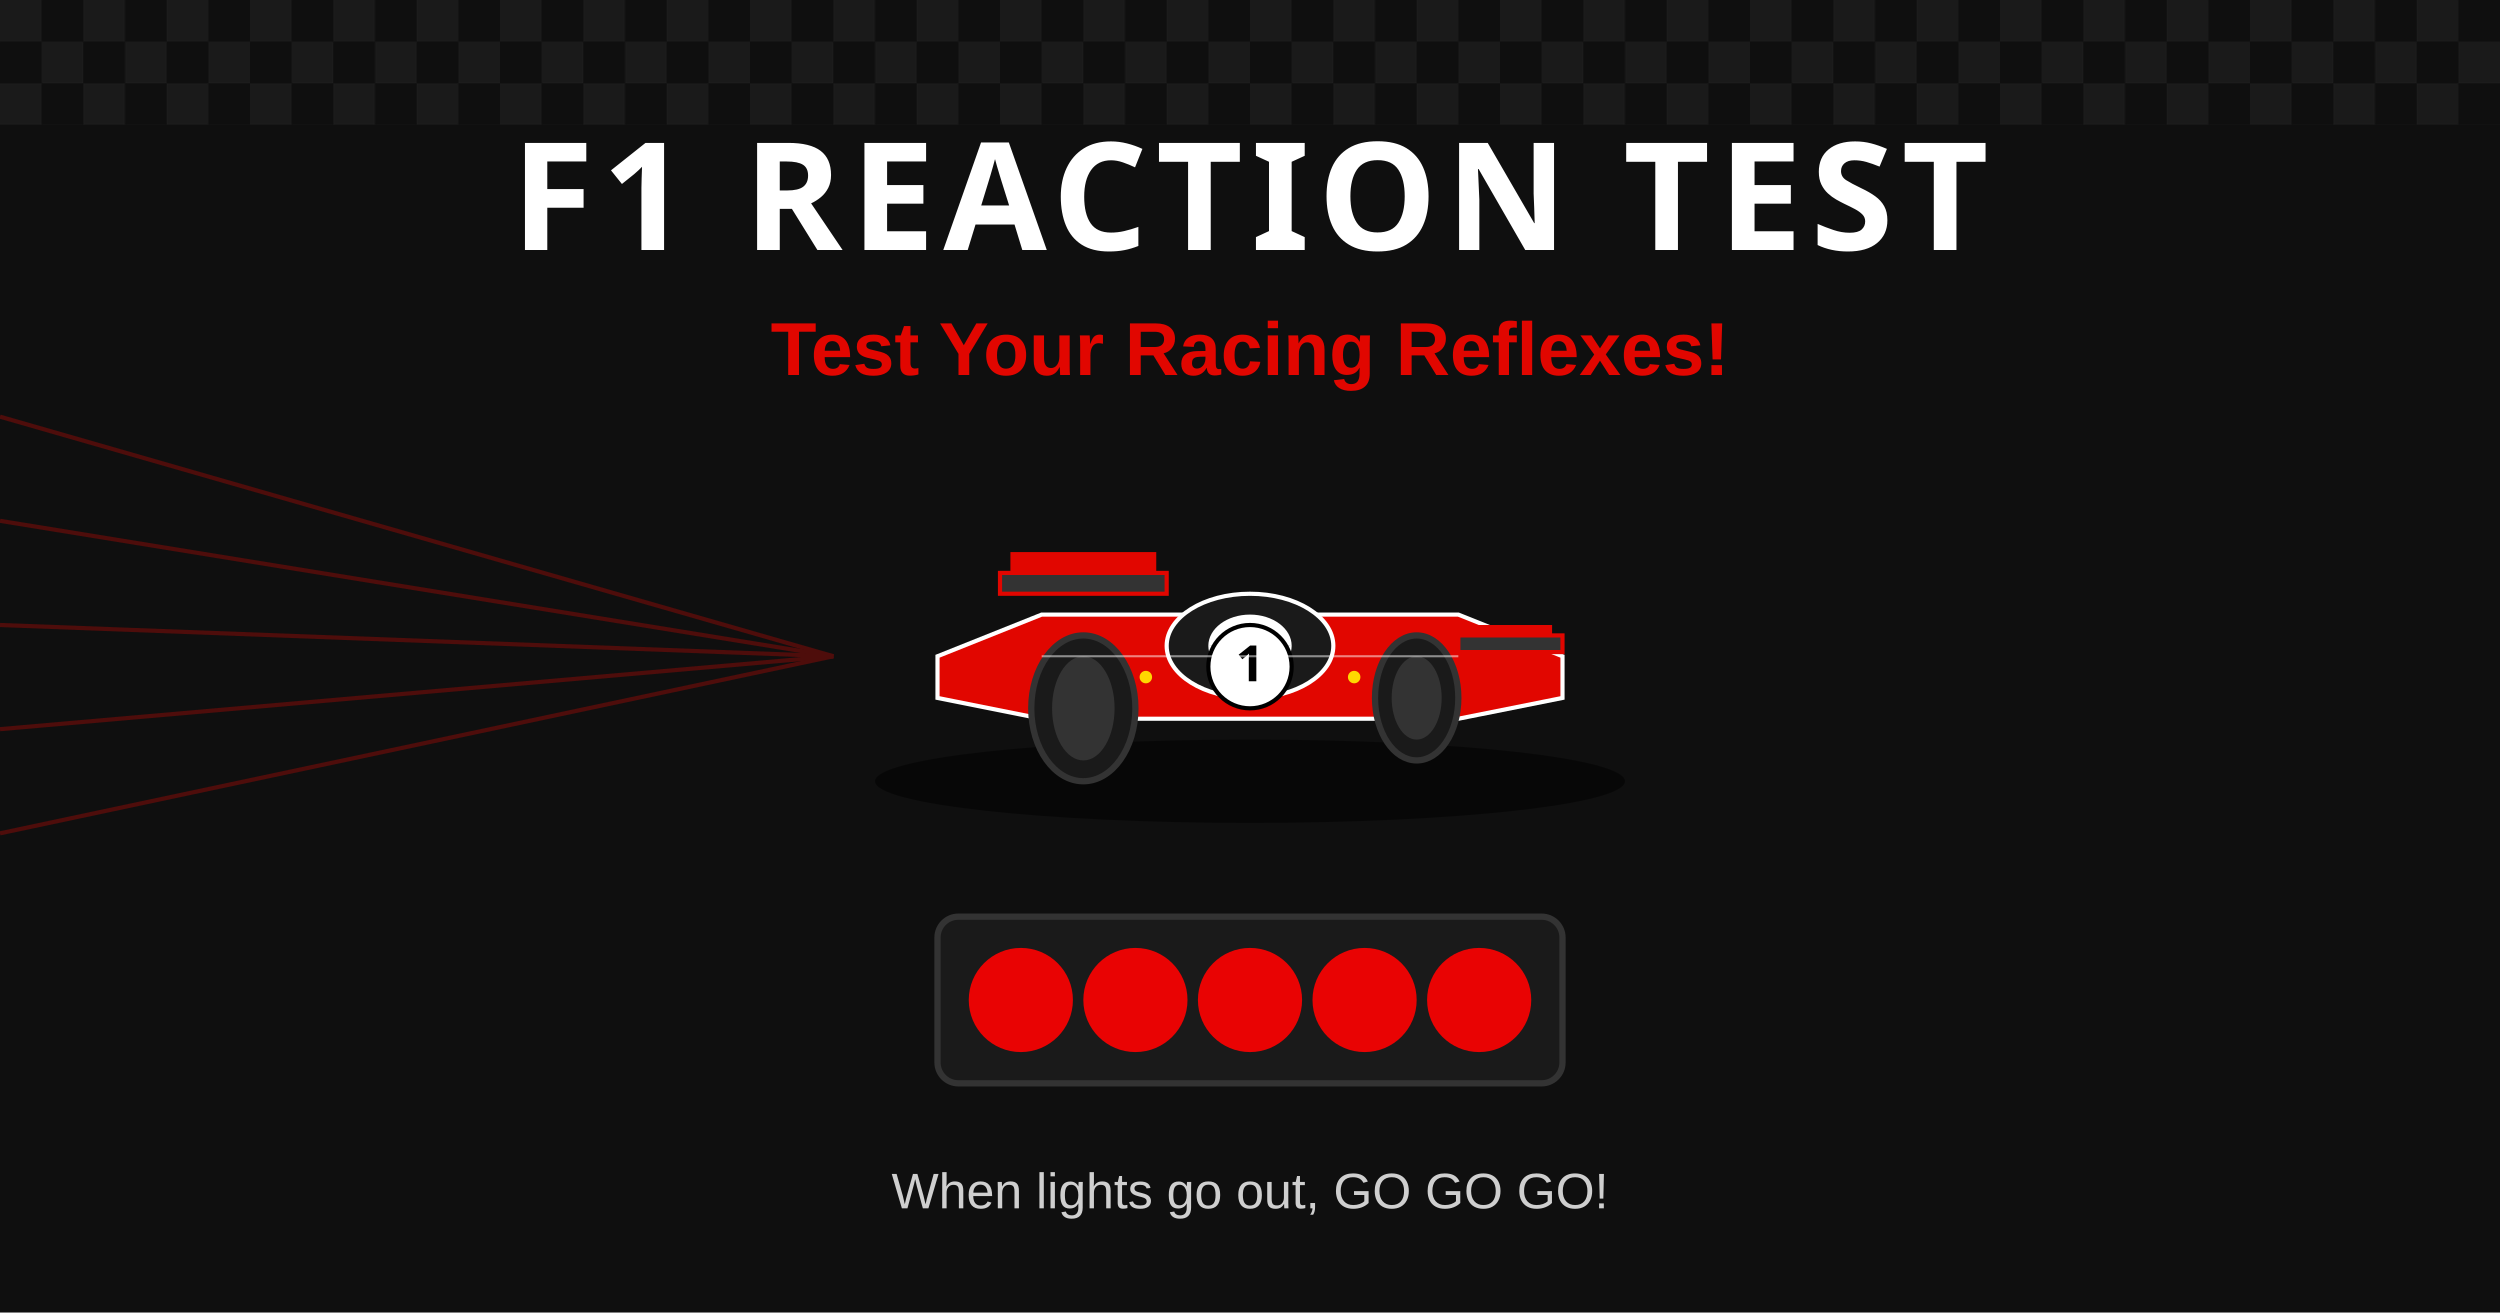
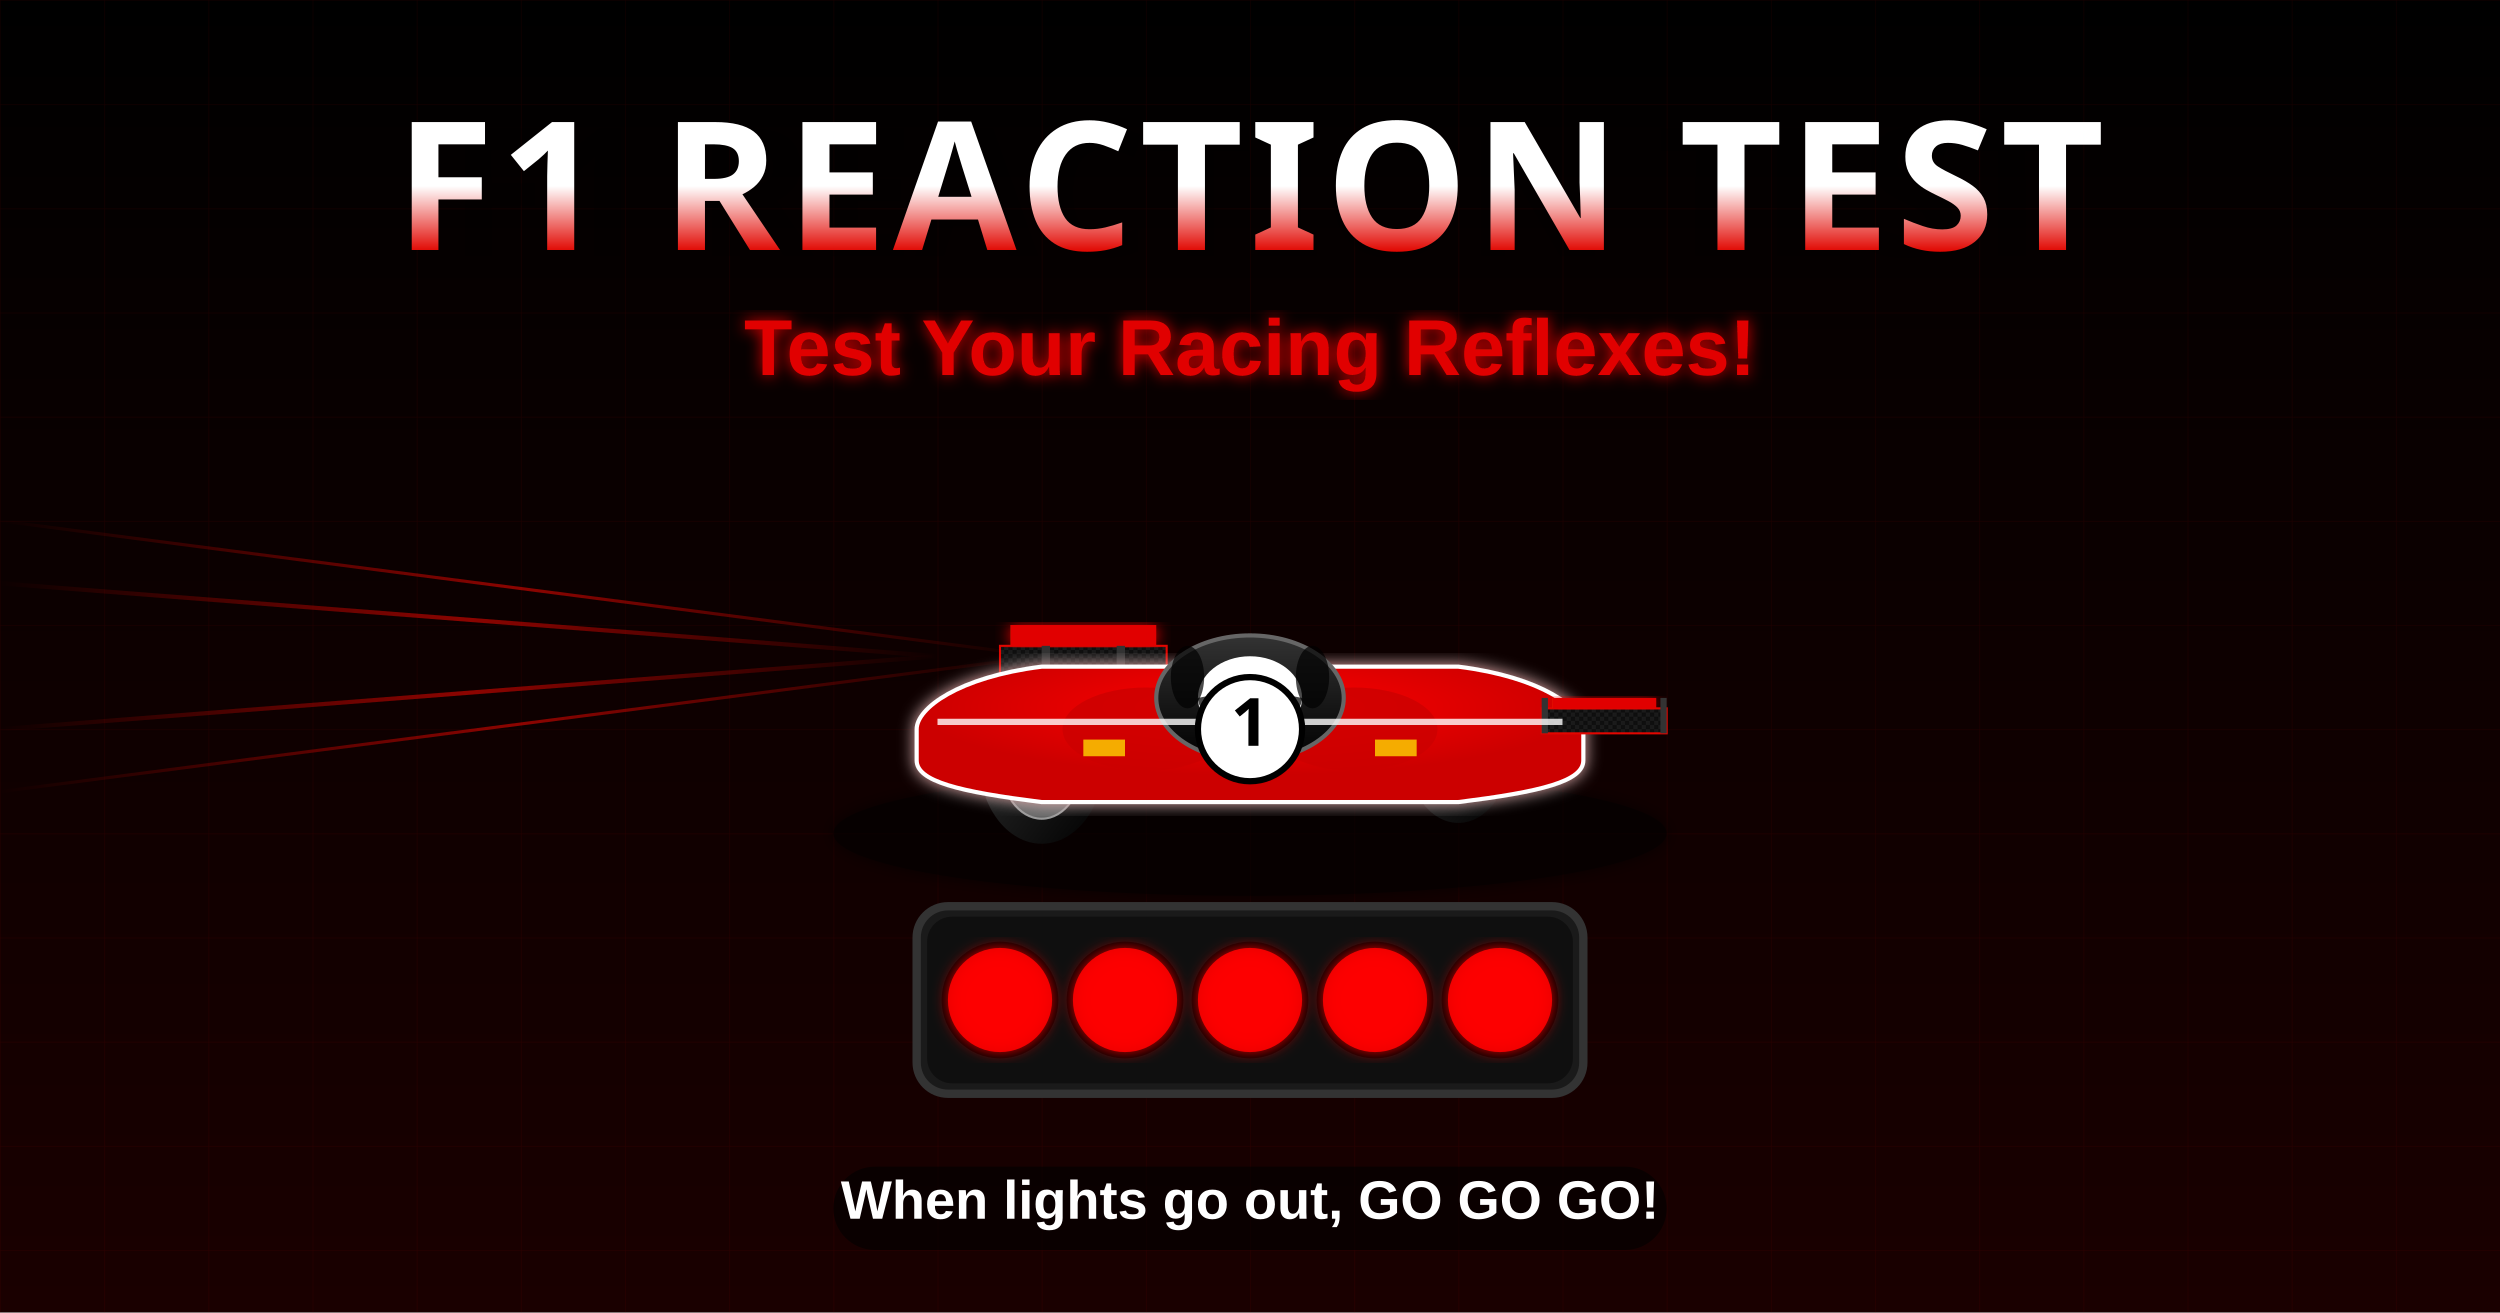
<svg xmlns="http://www.w3.org/2000/svg" viewBox="0 0 1200 630" width="1200" height="630">
-   <rect width="1200" height="630" fill="#0f0f0f" />
  <defs>
-     <pattern id="checkerboard" x="0" y="0" width="40" height="40" patternUnits="userSpaceOnUse">
-       <rect x="0" y="0" width="20" height="20" fill="#1a1a1a" />
-       <rect x="20" y="20" width="20" height="20" fill="#1a1a1a" />
+     <linearGradient id="bgGradient" x1="0%" y1="0%" x2="0%" y2="100%">
+       <stop offset="0%" style="stop-color:#000000;stop-opacity:1" />
+       <stop offset="100%" style="stop-color:#1a0000;stop-opacity:1" />
+     </linearGradient>
+     <radialGradient id="carBodyGradient" cx="50%" cy="30%">
+       <stop offset="0%" style="stop-color:#ff0000;stop-opacity:1" />
+       <stop offset="100%" style="stop-color:#cc0000;stop-opacity:1" />
+     </radialGradient>
+     <linearGradient id="wheelGradient" x1="0%" y1="0%" x2="100%" y2="100%">
+       <stop offset="0%" style="stop-color:#333333;stop-opacity:1" />
+       <stop offset="50%" style="stop-color:#1a1a1a;stop-opacity:1" />
+       <stop offset="100%" style="stop-color:#000000;stop-opacity:1" />
+     </linearGradient>
+     <filter id="glow">
+       <feGaussianBlur stdDeviation="3.5" result="coloredBlur" />
+       <feMerge>
+         <feMergeNode in="coloredBlur" />
+         <feMergeNode in="SourceGraphic" />
+       </feMerge>
+     </filter>
+     <pattern id="carbonFiber" x="0" y="0" width="4" height="4" patternUnits="userSpaceOnUse">
+       <rect width="2" height="2" fill="#1a1a1a" />
+       <rect x="2" y="2" width="2" height="2" fill="#1a1a1a" />
+       <rect x="0" y="2" width="2" height="2" fill="#0f0f0f" />
+       <rect x="2" y="0" width="2" height="2" fill="#0f0f0f" />
    </pattern>
  </defs>
-   <rect x="0" y="0" width="1200" height="60" fill="url(#checkerboard)" />
-   <g opacity="0.3">
-     <line x1="0" y1="200" x2="400" y2="315" stroke="#e10600" stroke-width="2" />
-     <line x1="0" y1="250" x2="400" y2="315" stroke="#e10600" stroke-width="2" />
-     <line x1="0" y1="300" x2="400" y2="315" stroke="#e10600" stroke-width="2" />
-     <line x1="0" y1="350" x2="400" y2="315" stroke="#e10600" stroke-width="2" />
-     <line x1="0" y1="400" x2="400" y2="315" stroke="#e10600" stroke-width="2" />
+   <rect width="1200" height="630" fill="url(#bgGradient)" />
+   <g opacity="0.1">
+     <pattern id="grid" width="50" height="50" patternUnits="userSpaceOnUse">
+       <path d="M 50 0 L 0 0 0 50" fill="none" stroke="#e10600" stroke-width="0.5" />
+     </pattern>
+     <rect width="1200" height="630" fill="url(#grid)" />
  </g>
-   <g transform="translate(600, 315)">
-     <ellipse cx="0" cy="60" rx="180" ry="20" fill="#000" opacity="0.5" />
-     <rect x="-120" y="-40" width="80" height="10" fill="#333" stroke="#e10600" stroke-width="2" />
-     <rect x="-115" y="-50" width="70" height="10" fill="#e10600" />
-     <path d="M -150 0 L -100 -20 L 100 -20 L 150 0 L 150 20 L 100 30 L -100 30 L -150 20 Z" fill="#e10600" stroke="#fff" stroke-width="2" />
-     <ellipse cx="0" cy="-5" rx="40" ry="25" fill="#1a1a1a" stroke="#fff" stroke-width="2" />
-     <ellipse cx="0" cy="-5" rx="20" ry="15" fill="#fff" />
-     <path d="M -20 -5 Q 0 -8 20 -5" fill="#000" opacity="0.3" />
-     <rect x="100" y="-10" width="50" height="8" fill="#333" stroke="#e10600" stroke-width="2" />
-     <rect x="105" y="-15" width="40" height="5" fill="#e10600" />
+   <g opacity="0.6">
+     <linearGradient id="speedGradient" x1="0%" y1="0%" x2="100%" y2="0%">
+       <stop offset="0%" style="stop-color:#e10600;stop-opacity:0" />
+       <stop offset="50%" style="stop-color:#e10600;stop-opacity:1" />
+       <stop offset="100%" style="stop-color:#e10600;stop-opacity:0" />
+     </linearGradient>
+     <line x1="0" y1="315" x2="400" y2="315" stroke="url(#speedGradient)" stroke-width="3" />
+     <line x1="0" y1="280" x2="450" y2="315" stroke="url(#speedGradient)" stroke-width="2" />
+     <line x1="0" y1="350" x2="450" y2="315" stroke="url(#speedGradient)" stroke-width="2" />
+     <line x1="0" y1="250" x2="500" y2="315" stroke="url(#speedGradient)" stroke-width="1.5" />
+     <line x1="0" y1="380" x2="500" y2="315" stroke="url(#speedGradient)" stroke-width="1.5" />
+   </g>
+   <g transform="translate(600, 350)">
+     <ellipse cx="0" cy="50" rx="200" ry="30" fill="#000" opacity="0.6" filter="url(#glow)" />
+     <g transform="translate(-100, 15)">
+       <ellipse cx="0" cy="0" rx="30" ry="40" fill="url(#wheelGradient)" />
+       <ellipse cx="0" cy="0" rx="20" ry="28" fill="#666" stroke="#999" stroke-width="1" />
+       <g stroke="#999" stroke-width="2" fill="none">
+         <line x1="0" y1="-20" x2="0" y2="20" />
+         <line x1="-14" y1="-14" x2="14" y2="14" />
+         <line x1="-14" y1="14" x2="14" y2="-14" />
+         <line x1="-20" y1="0" x2="20" y2="0" />
+       </g>
+       <circle cx="0" cy="0" r="8" fill="#e10600" />
+     </g>
+     <g transform="translate(100, 10)">
+       <ellipse cx="0" cy="0" rx="25" ry="35" fill="url(#wheelGradient)" />
+       <ellipse cx="0" cy="0" rx="16" ry="24" fill="#666" stroke="#999" stroke-width="1" />
+       <g stroke="#999" stroke-width="1.5" fill="none">
+         <line x1="0" y1="-16" x2="0" y2="16" />
+         <line x1="-11" y1="-11" x2="11" y2="11" />
+         <line x1="-11" y1="11" x2="11" y2="-11" />
+         <line x1="-16" y1="0" x2="16" y2="0" />
+       </g>
+       <circle cx="0" cy="0" r="6" fill="#e10600" />
+     </g>
+     <g transform="translate(-120, -50)">
+       <rect x="0" y="10" width="80" height="15" fill="url(#carbonFiber)" stroke="#e10600" stroke-width="1" />
+       <rect x="5" y="0" width="70" height="10" fill="#e10600" filter="url(#glow)" />
+       <rect x="20" y="10" width="4" height="20" fill="#333" />
+       <rect x="56" y="10" width="4" height="20" fill="#333" />
+     </g>
+     <path d="M -160 0 C -160 -10 -140 -25 -100 -30 L 100 -30 C 140 -25 160 -10 160 0 L 160 15 C 160 25 140 30 100 35 L -100 35 C -140 30 -160 25 -160 15 Z" fill="url(#carBodyGradient)" stroke="#fff" stroke-width="2" filter="url(#glow)" />
+     <ellipse cx="-50" cy="0" rx="40" ry="20" fill="#cc0000" opacity="0.8" />
+     <ellipse cx="50" cy="0" rx="40" ry="20" fill="#cc0000" opacity="0.8" />
+     <linearGradient id="cockpitGradient" x1="0%" y1="0%" x2="0%" y2="100%">
+       <stop offset="0%" style="stop-color:#333;stop-opacity:1" />
+       <stop offset="100%" style="stop-color:#000;stop-opacity:1" />
+     </linearGradient>
+     <ellipse cx="0" cy="-15" rx="45" ry="30" fill="url(#cockpitGradient)" stroke="#666" stroke-width="2" />
+     <ellipse cx="0" cy="-15" rx="25" ry="20" fill="#fff" />
+     <path d="M -25 -15 Q 0 -20 25 -15 Q 25 -10 20 -8 L -20 -8 Q -25 -10 -25 -15" fill="#1a1a1a" opacity="0.8" />
+     <rect x="-15" y="-12" width="30" height="3" fill="#e10600" />
+     <g transform="translate(140, -10)">
+       <rect x="0" y="0" width="60" height="12" fill="url(#carbonFiber)" stroke="#e10600" stroke-width="1" />
+       <rect x="5" y="-5" width="50" height="5" fill="#e10600" filter="url(#glow)" />
+       <rect x="0" y="-5" width="3" height="17" fill="#333" />
+       <rect x="57" y="-5" width="3" height="17" fill="#333" />
+     </g>
    <g>
-       <ellipse cx="-80" cy="25" rx="25" ry="35" fill="#1a1a1a" stroke="#333" stroke-width="3" />
-       <ellipse cx="-80" cy="25" rx="15" ry="25" fill="#333" />
-       <ellipse cx="80" cy="20" rx="20" ry="30" fill="#1a1a1a" stroke="#333" stroke-width="3" />
-       <ellipse cx="80" cy="20" rx="12" ry="20" fill="#333" />
+       <rect x="-150" y="-5" width="300" height="3" fill="#fff" opacity="0.8" />
+       <circle cx="0" cy="0" r="25" fill="#fff" stroke="#000" stroke-width="3" />
+       <text x="0" y="8" text-anchor="middle" font-family="Arial Black" font-size="32" font-weight="900" fill="#000">1</text>
+       <rect x="-80" y="5" width="20" height="8" fill="#ffd700" opacity="0.8" />
+       <rect x="60" y="5" width="20" height="8" fill="#ffd700" opacity="0.8" />
+       <ellipse cx="-30" cy="-25" rx="8" ry="15" fill="#000" opacity="0.7" />
+       <ellipse cx="30" cy="-25" rx="8" ry="15" fill="#000" opacity="0.7" />
    </g>
-     <circle cx="0" cy="5" r="20" fill="#fff" stroke="#000" stroke-width="2" />
-     <text x="0" y="12" text-anchor="middle" font-family="Arial Black" font-size="24" font-weight="900" fill="#000">1</text>
-     <line x1="-100" y1="0" x2="100" y2="0" stroke="#fff" stroke-width="1" opacity="0.5" />
-     <circle cx="-50" cy="10" r="3" fill="#ffd700" />
-     <circle cx="50" cy="10" r="3" fill="#ffd700" />
  </g>
-   <text x="600" y="120" text-anchor="middle" font-family="Arial Black" font-size="72" font-weight="900" fill="#fff" letter-spacing="4">
+   <defs>
+     <linearGradient id="titleGradient" x1="0%" y1="0%" x2="0%" y2="100%">
+       <stop offset="0%" style="stop-color:#fff;stop-opacity:1" />
+       <stop offset="50%" style="stop-color:#fff;stop-opacity:1" />
+       <stop offset="100%" style="stop-color:#e10600;stop-opacity:1" />
+     </linearGradient>
+   </defs>
+   <text x="600" y="120" text-anchor="middle" font-family="Arial Black" font-size="86" font-weight="900" fill="#000" opacity="0.3" transform="translate(3,3)">
    F1 REACTION TEST
  </text>
-   <text x="600" y="180" text-anchor="middle" font-family="Arial" font-size="36" fill="#e10600" font-weight="bold">
+   <text x="600" y="120" text-anchor="middle" font-family="Arial Black" font-size="86" font-weight="900" fill="url(#titleGradient)" letter-spacing="3">
+     F1 REACTION TEST
+   </text>
+   <text x="600" y="180" text-anchor="middle" font-family="Arial" font-size="38" fill="#e10600" font-weight="bold" filter="url(#glow)">
    Test Your Racing Reflexes!
  </text>
  <g transform="translate(600, 480)">
-     <rect x="-150" y="-40" width="300" height="80" fill="#1a1a1a" stroke="#333" stroke-width="3" rx="10" />
-     <circle cx="-110" cy="0" r="25" fill="#ff0000" opacity="0.9" />
-     <circle cx="-55" cy="0" r="25" fill="#ff0000" opacity="0.9" />
-     <circle cx="0" cy="0" r="25" fill="#ff0000" opacity="0.9" />
-     <circle cx="55" cy="0" r="25" fill="#ff0000" opacity="0.9" />
-     <circle cx="110" cy="0" r="25" fill="#ff0000" opacity="0.9" />
+     <rect x="-160" y="-45" width="320" height="90" fill="#1a1a1a" stroke="#333" stroke-width="4" rx="15" />
+     <rect x="-155" y="-40" width="310" height="80" fill="#0f0f0f" rx="12" />
+     <g fill="#000">
+       <circle cx="-120" cy="0" r="28" />
+       <circle cx="-60" cy="0" r="28" />
+       <circle cx="0" cy="0" r="28" />
+       <circle cx="60" cy="0" r="28" />
+       <circle cx="120" cy="0" r="28" />
+     </g>
+     <g filter="url(#glow)">
+       <circle cx="-120" cy="0" r="25" fill="#ff0000" opacity="0.9">
+         <animate attributeName="opacity" values="0.9;1;0.9" dur="2s" repeatCount="indefinite" />
+       </circle>
+       <circle cx="-60" cy="0" r="25" fill="#ff0000" opacity="0.9">
+         <animate attributeName="opacity" values="0.9;1;0.9" dur="2s" begin="0.4s" repeatCount="indefinite" />
+       </circle>
+       <circle cx="0" cy="0" r="25" fill="#ff0000" opacity="0.9">
+         <animate attributeName="opacity" values="0.9;1;0.9" dur="2s" begin="0.8s" repeatCount="indefinite" />
+       </circle>
+       <circle cx="60" cy="0" r="25" fill="#ff0000" opacity="0.9">
+         <animate attributeName="opacity" values="0.9;1;0.9" dur="2s" begin="1.2s" repeatCount="indefinite" />
+       </circle>
+       <circle cx="120" cy="0" r="25" fill="#ff0000" opacity="0.9">
+         <animate attributeName="opacity" values="0.9;1;0.9" dur="2s" begin="1.6s" repeatCount="indefinite" />
+       </circle>
+     </g>
  </g>
-   <text x="600" y="580" text-anchor="middle" font-family="Arial" font-size="24" fill="#fff" opacity="0.8">
+   <rect x="400" y="560" width="400" height="40" fill="#000" opacity="0.6" rx="20" />
+   <text x="600" y="585" text-anchor="middle" font-family="Arial" font-size="26" fill="#fff" font-weight="bold">
    When lights go out, GO GO GO!
  </text>
</svg>
